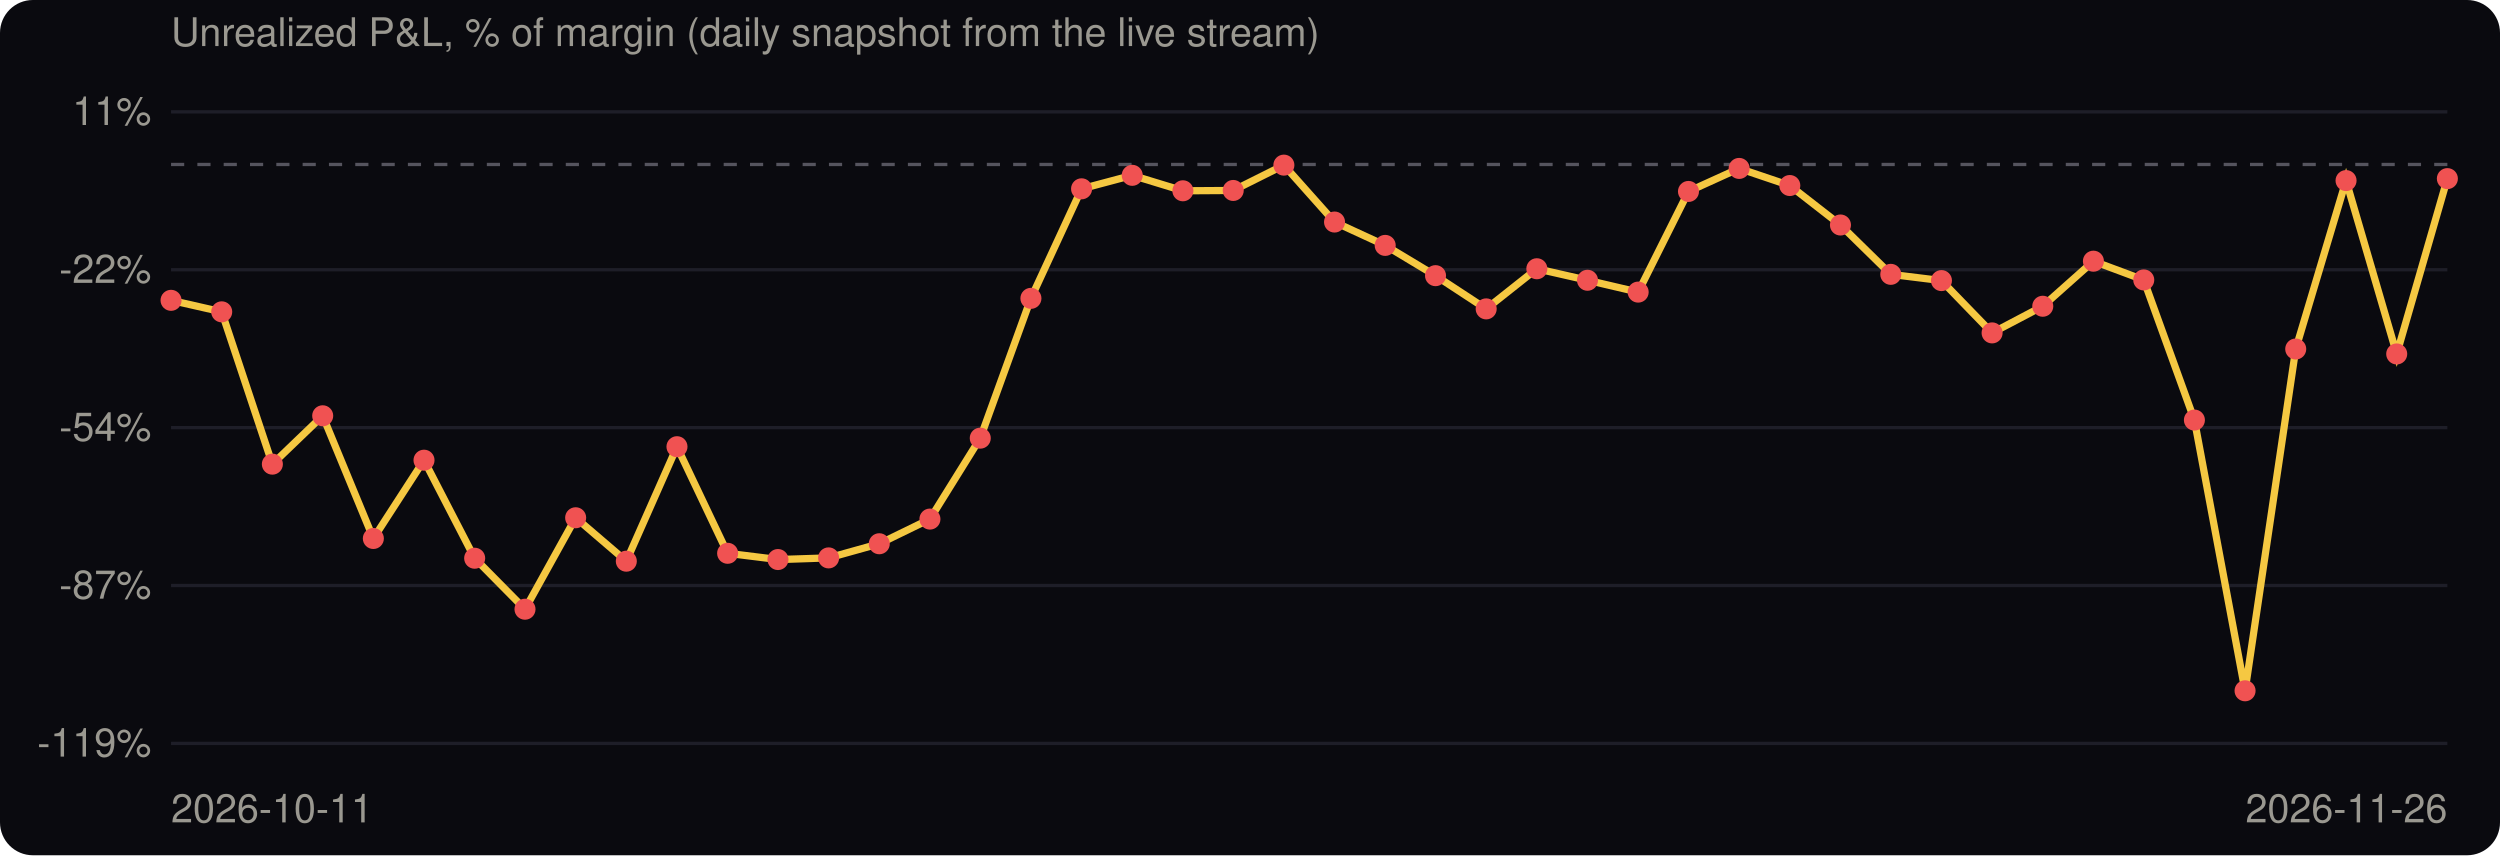
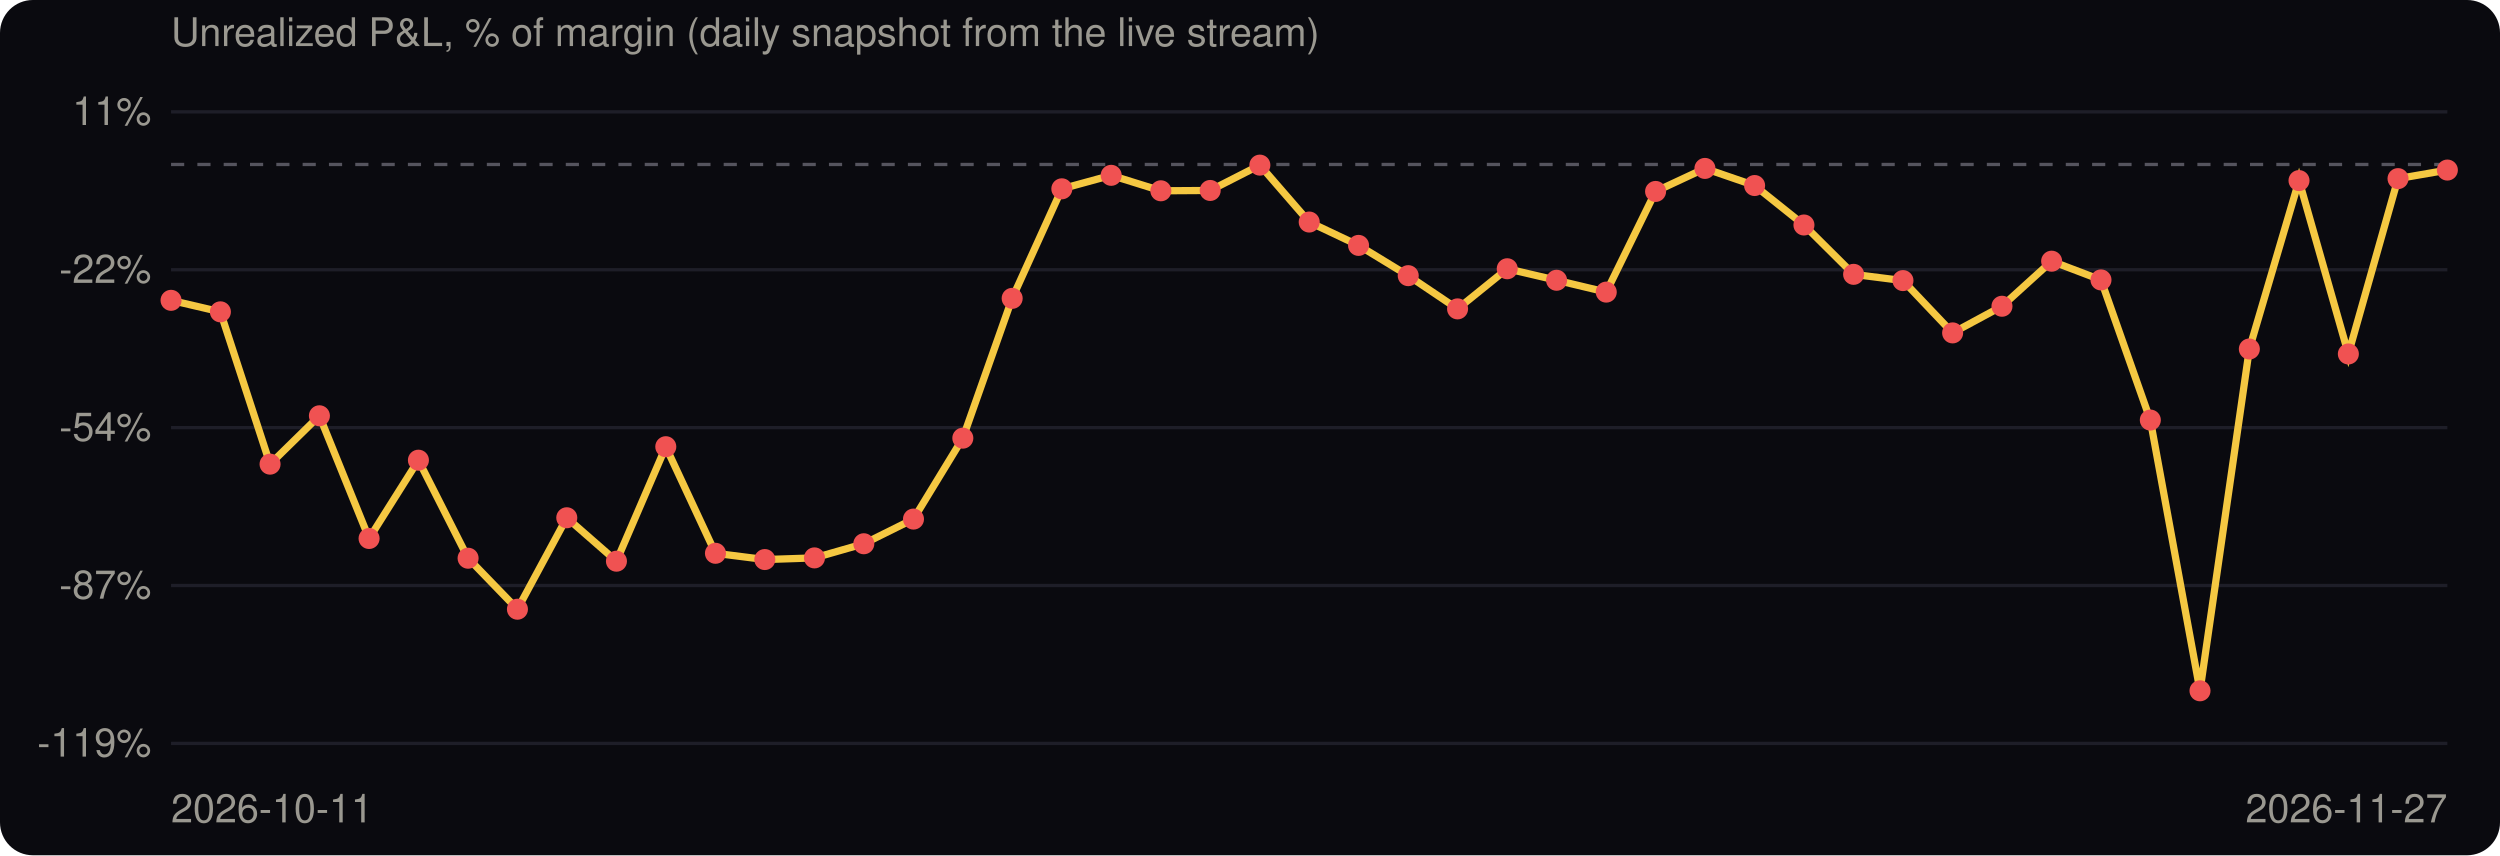
<svg xmlns="http://www.w3.org/2000/svg" viewBox="0 0 760 260" width="760" height="260" font-family="Helvetica, Arial, sans-serif" font-size="12">
  <rect width="760" height="260" rx="10" fill="#0A0A0F" />
  <text x="52" y="14" fill="#9A9890">Unrealized P&amp;L, % of margin (daily snapshot from the live stream)</text>
  <line x1="52" x2="744" y1="226.0" y2="226.0" stroke="#1E1E28" />
  <text x="46" y="230.0" fill="#9A9890" text-anchor="end">-119%</text>
  <line x1="52" x2="744" y1="178.0" y2="178.0" stroke="#1E1E28" />
  <text x="46" y="182.0" fill="#9A9890" text-anchor="end">-87%</text>
  <line x1="52" x2="744" y1="130.0" y2="130.0" stroke="#1E1E28" />
  <text x="46" y="134.0" fill="#9A9890" text-anchor="end">-54%</text>
  <line x1="52" x2="744" y1="82.0" y2="82.0" stroke="#1E1E28" />
  <text x="46" y="86.0" fill="#9A9890" text-anchor="end">-22%</text>
  <line x1="52" x2="744" y1="34.0" y2="34.0" stroke="#1E1E28" />
  <text x="46" y="38.0" fill="#9A9890" text-anchor="end">11%</text>
  <line x1="52" x2="744" y1="50.0" y2="50.0" stroke="#55545E" stroke-dasharray="4 4" />
-   <path d="M52.0,91.3 L67.4,94.8 L82.8,141.1 L98.1,126.4 L113.5,163.7 L128.9,139.9 L144.3,169.7 L159.6,185.2 L175.0,157.4 L190.4,170.6 L205.8,135.8 L221.2,168.2 L236.5,170.1 L251.9,169.6 L267.3,165.3 L282.7,157.8 L298.0,133.2 L313.4,90.7 L328.8,57.4 L344.2,53.3 L359.6,58.0 L374.9,57.9 L390.3,50.2 L405.7,67.5 L421.1,74.6 L436.4,83.8 L451.8,93.9 L467.2,81.7 L482.6,85.2 L498.0,88.8 L513.3,58.2 L528.7,51.2 L544.1,56.4 L559.5,68.4 L574.8,83.4 L590.2,85.3 L605.6,101.2 L621.0,93.1 L636.4,79.4 L651.7,85.1 L667.1,127.7 L682.5,210.0 L697.9,106.1 L713.2,54.9 L728.6,107.6 L744.0,54.3" fill="none" stroke="#F5C842" stroke-width="2.2" />
+   <path d="M52.0,91.3 L67.0,94.8 L82.1,141.1 L97.1,126.4 L112.2,163.7 L127.2,139.9 L142.3,169.7 L157.3,185.2 L172.3,157.4 L187.4,170.6 L202.4,135.8 L217.5,168.2 L232.5,170.1 L247.6,169.6 L262.6,165.3 L277.7,157.8 L292.7,133.2 L307.7,90.7 L322.8,57.4 L337.8,53.3 L352.9,58.0 L367.9,57.9 L383.0,50.2 L398.0,67.5 L413.0,74.6 L428.1,83.8 L443.1,93.9 L458.2,81.7 L473.2,85.2 L488.3,88.8 L503.3,58.2 L518.3,51.2 L533.4,56.4 L548.4,68.4 L563.5,83.4 L578.5,85.3 L593.6,101.2 L608.6,93.1 L623.7,79.4 L638.7,85.1 L653.7,127.7 L668.8,210.0 L683.8,106.1 L698.9,54.9 L713.9,107.6 L729.0,54.3 L744.0,51.7" fill="none" stroke="#F5C842" stroke-width="2.2" />
  <circle cx="52.0" cy="91.3" r="3.2" fill="#f05252" />
-   <circle cx="67.4" cy="94.8" r="3.2" fill="#f05252" />
-   <circle cx="82.8" cy="141.1" r="3.2" fill="#f05252" />
-   <circle cx="98.1" cy="126.4" r="3.2" fill="#f05252" />
-   <circle cx="113.5" cy="163.7" r="3.2" fill="#f05252" />
-   <circle cx="128.9" cy="139.9" r="3.2" fill="#f05252" />
-   <circle cx="144.3" cy="169.7" r="3.2" fill="#f05252" />
-   <circle cx="159.6" cy="185.2" r="3.2" fill="#f05252" />
-   <circle cx="175.0" cy="157.4" r="3.2" fill="#f05252" />
-   <circle cx="190.4" cy="170.6" r="3.2" fill="#f05252" />
-   <circle cx="205.8" cy="135.8" r="3.2" fill="#f05252" />
-   <circle cx="221.2" cy="168.2" r="3.2" fill="#f05252" />
-   <circle cx="236.5" cy="170.1" r="3.2" fill="#f05252" />
-   <circle cx="251.9" cy="169.6" r="3.2" fill="#f05252" />
-   <circle cx="267.3" cy="165.3" r="3.2" fill="#f05252" />
-   <circle cx="282.7" cy="157.8" r="3.2" fill="#f05252" />
-   <circle cx="298.0" cy="133.2" r="3.2" fill="#f05252" />
-   <circle cx="313.4" cy="90.7" r="3.2" fill="#f05252" />
-   <circle cx="328.8" cy="57.4" r="3.2" fill="#f05252" />
-   <circle cx="344.2" cy="53.3" r="3.2" fill="#f05252" />
-   <circle cx="359.6" cy="58.0" r="3.2" fill="#f05252" />
-   <circle cx="374.9" cy="57.9" r="3.2" fill="#f05252" />
-   <circle cx="390.3" cy="50.2" r="3.2" fill="#f05252" />
-   <circle cx="405.7" cy="67.5" r="3.2" fill="#f05252" />
-   <circle cx="421.1" cy="74.6" r="3.2" fill="#f05252" />
-   <circle cx="436.4" cy="83.8" r="3.2" fill="#f05252" />
-   <circle cx="451.8" cy="93.9" r="3.2" fill="#f05252" />
-   <circle cx="467.2" cy="81.7" r="3.2" fill="#f05252" />
-   <circle cx="482.6" cy="85.2" r="3.2" fill="#f05252" />
-   <circle cx="498.0" cy="88.8" r="3.2" fill="#f05252" />
-   <circle cx="513.3" cy="58.2" r="3.2" fill="#f05252" />
-   <circle cx="528.7" cy="51.2" r="3.2" fill="#f05252" />
-   <circle cx="544.1" cy="56.4" r="3.2" fill="#f05252" />
-   <circle cx="559.5" cy="68.4" r="3.2" fill="#f05252" />
-   <circle cx="574.8" cy="83.4" r="3.2" fill="#f05252" />
-   <circle cx="590.2" cy="85.3" r="3.2" fill="#f05252" />
-   <circle cx="605.6" cy="101.2" r="3.2" fill="#f05252" />
-   <circle cx="621.0" cy="93.1" r="3.2" fill="#f05252" />
-   <circle cx="636.4" cy="79.4" r="3.2" fill="#f05252" />
-   <circle cx="651.7" cy="85.1" r="3.2" fill="#f05252" />
-   <circle cx="667.1" cy="127.7" r="3.2" fill="#f05252" />
-   <circle cx="682.5" cy="210.0" r="3.2" fill="#f05252" />
-   <circle cx="697.9" cy="106.1" r="3.2" fill="#f05252" />
-   <circle cx="713.2" cy="54.9" r="3.2" fill="#f05252" />
-   <circle cx="728.6" cy="107.6" r="3.2" fill="#f05252" />
-   <circle cx="744.0" cy="54.3" r="3.2" fill="#f05252" />
+   <circle cx="67.0" cy="94.8" r="3.2" fill="#f05252" />
+   <circle cx="82.1" cy="141.1" r="3.2" fill="#f05252" />
+   <circle cx="97.1" cy="126.4" r="3.2" fill="#f05252" />
+   <circle cx="112.2" cy="163.7" r="3.2" fill="#f05252" />
+   <circle cx="127.2" cy="139.9" r="3.2" fill="#f05252" />
+   <circle cx="142.3" cy="169.7" r="3.2" fill="#f05252" />
+   <circle cx="157.3" cy="185.2" r="3.2" fill="#f05252" />
+   <circle cx="172.3" cy="157.4" r="3.2" fill="#f05252" />
+   <circle cx="187.4" cy="170.6" r="3.2" fill="#f05252" />
+   <circle cx="202.4" cy="135.8" r="3.2" fill="#f05252" />
+   <circle cx="217.5" cy="168.2" r="3.2" fill="#f05252" />
+   <circle cx="232.5" cy="170.1" r="3.2" fill="#f05252" />
+   <circle cx="247.6" cy="169.6" r="3.2" fill="#f05252" />
+   <circle cx="262.6" cy="165.3" r="3.2" fill="#f05252" />
+   <circle cx="277.7" cy="157.8" r="3.2" fill="#f05252" />
+   <circle cx="292.7" cy="133.2" r="3.2" fill="#f05252" />
+   <circle cx="307.7" cy="90.7" r="3.2" fill="#f05252" />
+   <circle cx="322.8" cy="57.4" r="3.2" fill="#f05252" />
+   <circle cx="337.8" cy="53.3" r="3.2" fill="#f05252" />
+   <circle cx="352.9" cy="58.0" r="3.2" fill="#f05252" />
+   <circle cx="367.9" cy="57.9" r="3.2" fill="#f05252" />
+   <circle cx="383.0" cy="50.2" r="3.2" fill="#f05252" />
+   <circle cx="398.0" cy="67.5" r="3.2" fill="#f05252" />
+   <circle cx="413.0" cy="74.6" r="3.2" fill="#f05252" />
+   <circle cx="428.1" cy="83.8" r="3.2" fill="#f05252" />
+   <circle cx="443.1" cy="93.9" r="3.2" fill="#f05252" />
+   <circle cx="458.2" cy="81.7" r="3.2" fill="#f05252" />
+   <circle cx="473.2" cy="85.2" r="3.2" fill="#f05252" />
+   <circle cx="488.3" cy="88.8" r="3.2" fill="#f05252" />
+   <circle cx="503.3" cy="58.2" r="3.2" fill="#f05252" />
+   <circle cx="518.3" cy="51.2" r="3.2" fill="#f05252" />
+   <circle cx="533.4" cy="56.4" r="3.2" fill="#f05252" />
+   <circle cx="548.4" cy="68.4" r="3.2" fill="#f05252" />
+   <circle cx="563.5" cy="83.4" r="3.2" fill="#f05252" />
+   <circle cx="578.5" cy="85.3" r="3.2" fill="#f05252" />
+   <circle cx="593.6" cy="101.2" r="3.2" fill="#f05252" />
+   <circle cx="608.6" cy="93.1" r="3.2" fill="#f05252" />
+   <circle cx="623.7" cy="79.4" r="3.2" fill="#f05252" />
+   <circle cx="638.7" cy="85.1" r="3.2" fill="#f05252" />
+   <circle cx="653.7" cy="127.7" r="3.2" fill="#f05252" />
+   <circle cx="668.8" cy="210.0" r="3.2" fill="#f05252" />
+   <circle cx="683.8" cy="106.1" r="3.2" fill="#f05252" />
+   <circle cx="698.9" cy="54.9" r="3.2" fill="#f05252" />
+   <circle cx="713.9" cy="107.6" r="3.2" fill="#f05252" />
+   <circle cx="729.0" cy="54.3" r="3.2" fill="#f05252" />
+   <circle cx="744.0" cy="51.7" r="3.2" fill="#f05252" />
  <text x="52" y="250" fill="#9A9890">2026-10-11</text>
-   <text x="744" y="250" fill="#9A9890" text-anchor="end">2026-11-26</text>
+   <text x="744" y="250" fill="#9A9890" text-anchor="end">2026-11-27</text>
</svg>
